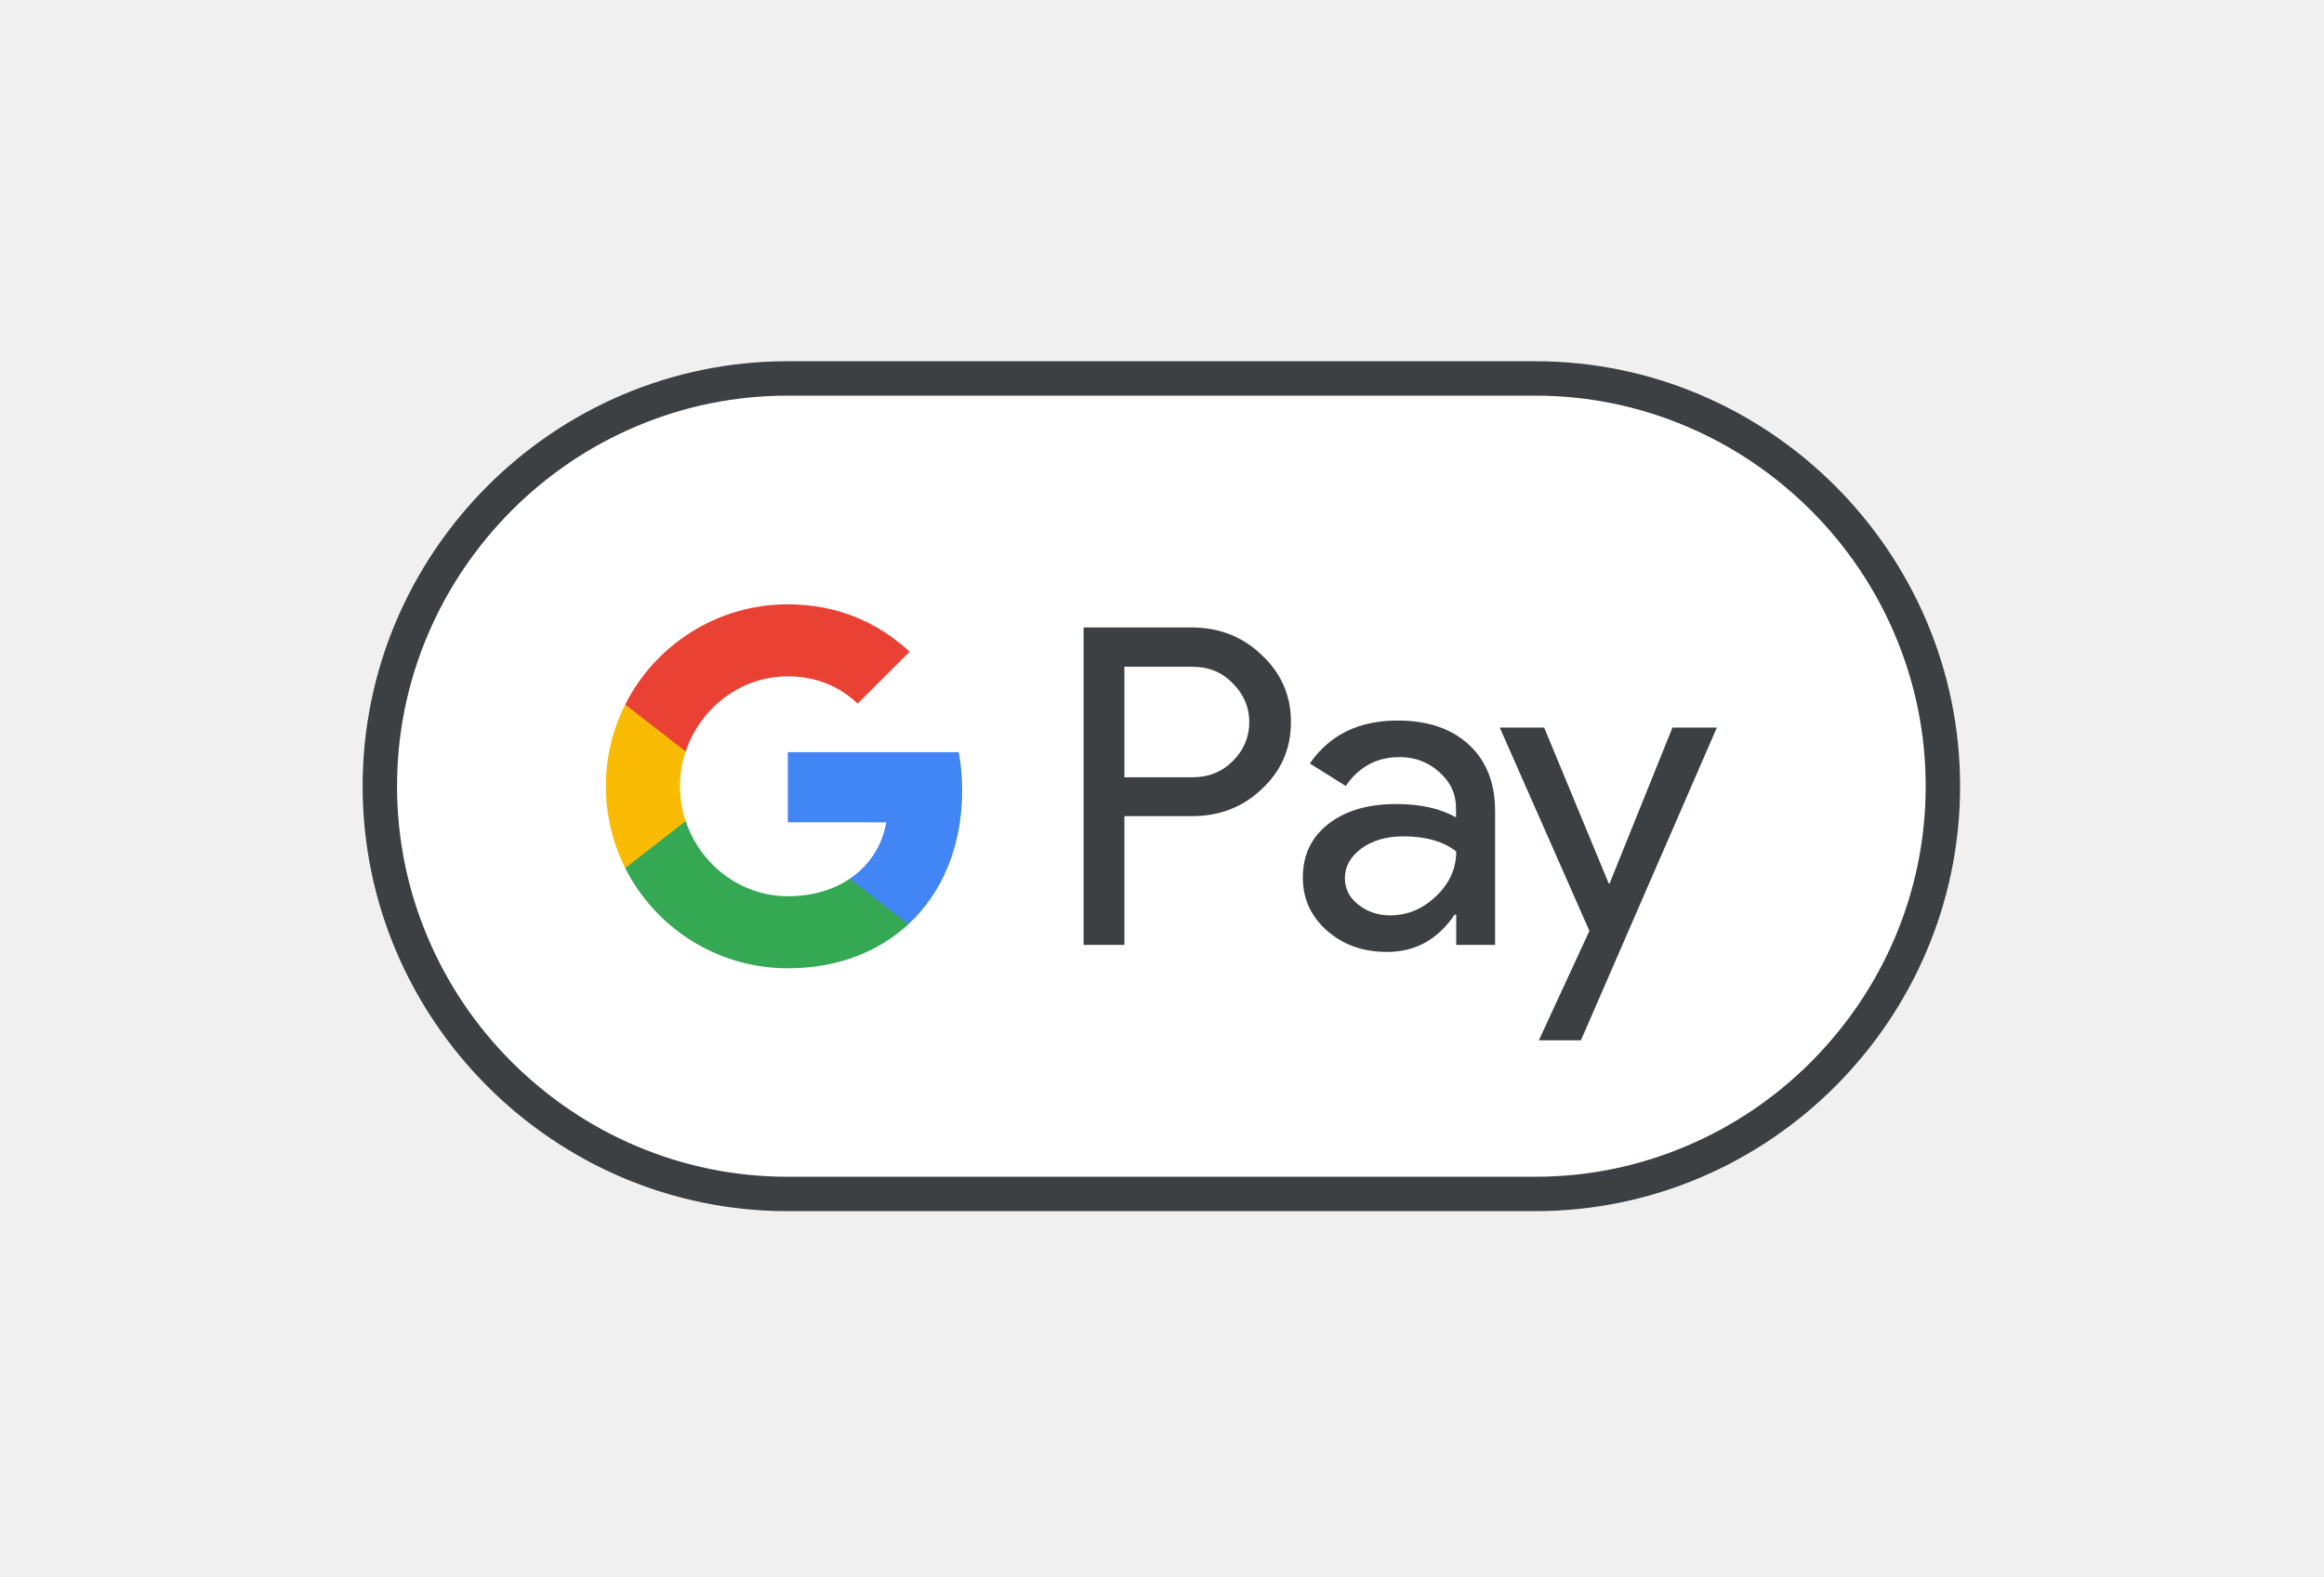
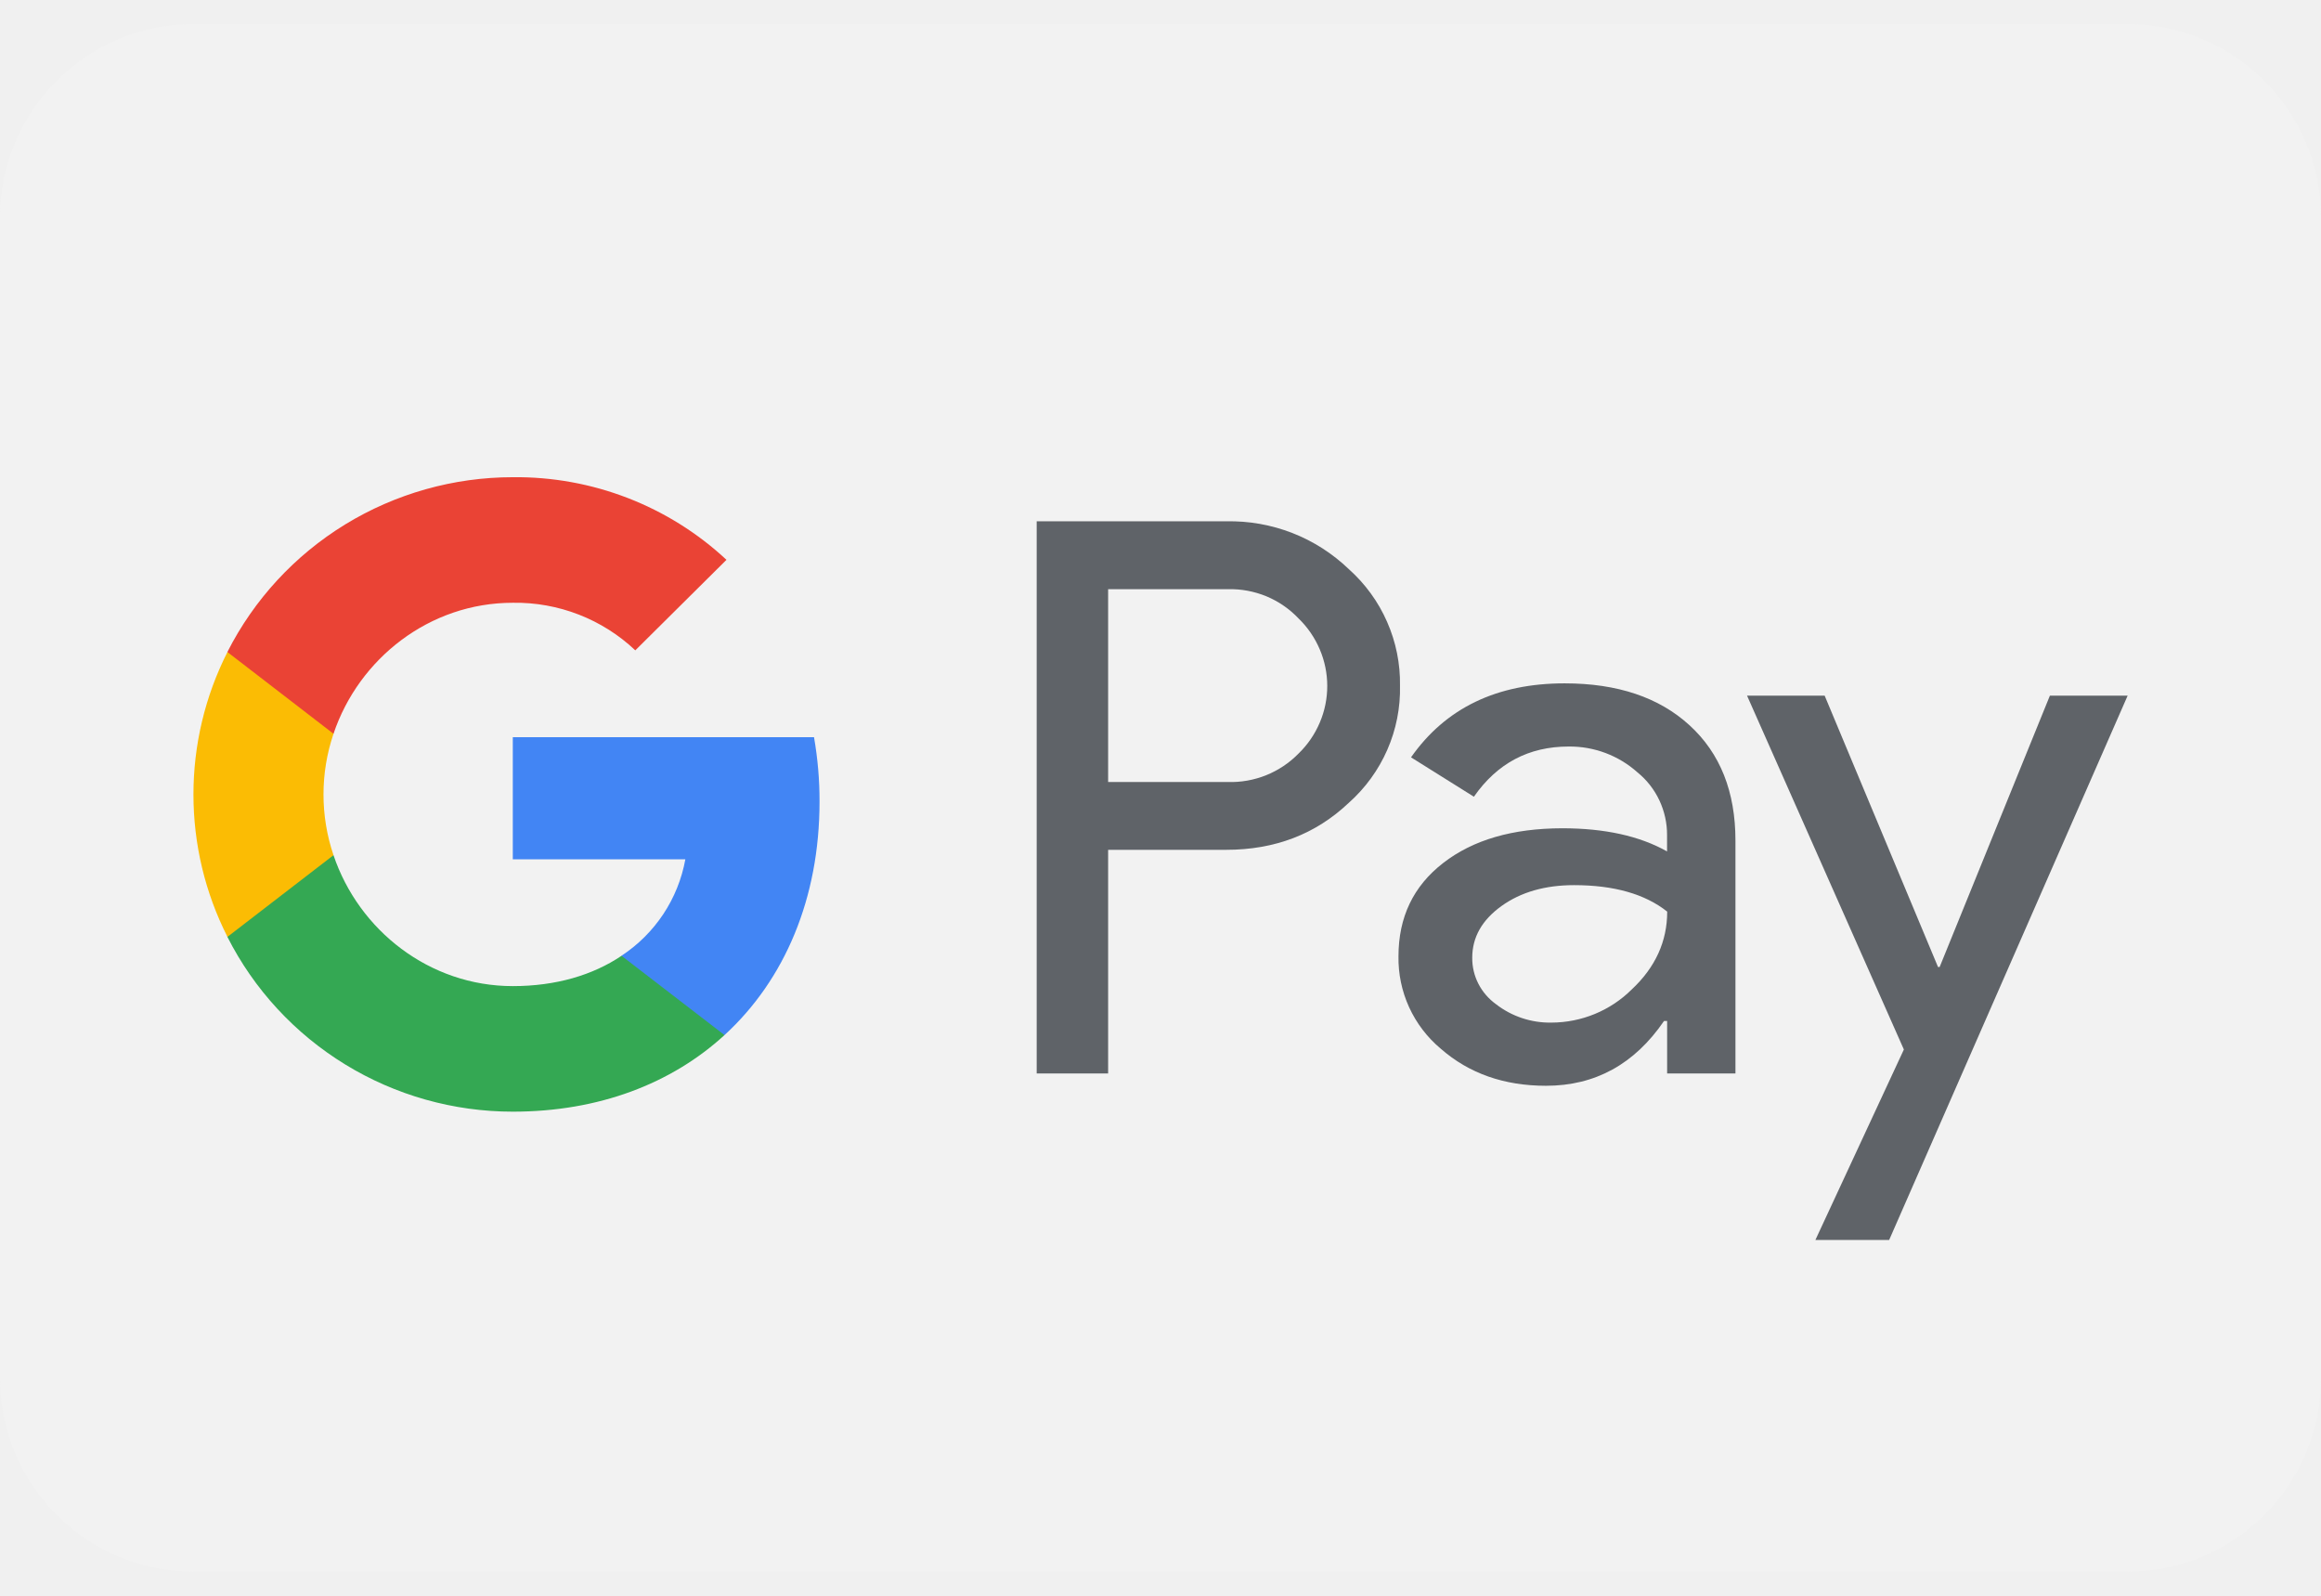
- <svg xmlns="http://www.w3.org/2000/svg" version="1.1" id="G_Pay_Acceptance_Mark" x="0px" y="0px" viewBox="0 0 1094 742" enable-background="new 0 0 1094 742" xml:space="preserve">
-   <path id="Base_1_" fill="#FFFFFF" d="M722.7,170h-352c-110,0-200,90-200,200l0,0c0,110,90,200,200,200h352c110,0,200-90,200-200l0,0  C922.7,260,832.7,170,722.7,170z" />
-   <path id="Outline" fill="#3C4043" d="M722.7,186.2c24.7,0,48.7,4.9,71.3,14.5c21.9,9.3,41.5,22.6,58.5,39.5  c16.9,16.9,30.2,36.6,39.5,58.5c9.6,22.6,14.5,46.6,14.5,71.3s-4.9,48.7-14.5,71.3c-9.3,21.9-22.6,41.5-39.5,58.5  c-16.9,16.9-36.6,30.2-58.5,39.5c-22.6,9.6-46.6,14.5-71.3,14.5h-352c-24.7,0-48.7-4.9-71.3-14.5c-21.9-9.3-41.5-22.6-58.5-39.5  c-16.9-16.9-30.2-36.6-39.5-58.5c-9.6-22.6-14.5-46.6-14.5-71.3s4.9-48.7,14.5-71.3c9.3-21.9,22.6-41.5,39.5-58.5  c16.9-16.9,36.6-30.2,58.5-39.5c22.6-9.6,46.6-14.5,71.3-14.5L722.7,186.2 M722.7,170h-352c-110,0-200,90-200,200l0,0  c0,110,90,200,200,200h352c110,0,200-90,200-200l0,0C922.7,260,832.7,170,722.7,170L722.7,170z" />
-   <g id="G_Pay_Lockup_1_">
-     <g id="Pay_Typeface_3_">
-       <path id="Letter_p_3_" fill="#3C4043" d="M529.3,384.2v60.5h-19.2V295.3H561c12.9,0,23.9,4.3,32.9,12.9    c9.2,8.6,13.8,19.1,13.8,31.5c0,12.7-4.6,23.2-13.8,31.7c-8.9,8.5-19.9,12.7-32.9,12.7h-31.7V384.2z M529.3,313.7v52.1h32.1    c7.6,0,14-2.6,19-7.7c5.1-5.1,7.7-11.3,7.7-18.3c0-6.9-2.6-13-7.7-18.1c-5-5.3-11.3-7.9-19-7.9h-32.1V313.7z" />
-       <path id="Letter_a_3_" fill="#3C4043" d="M657.9,339.1c14.2,0,25.4,3.8,33.6,11.4c8.2,7.6,12.3,18,12.3,31.2v63h-18.3v-14.2h-0.8    c-7.9,11.7-18.5,17.5-31.7,17.5c-11.3,0-20.7-3.3-28.3-10s-11.4-15-11.4-25c0-10.6,4-19,12-25.2c8-6.3,18.7-9.4,32-9.4    c11.4,0,20.8,2.1,28.1,6.3v-4.4c0-6.7-2.6-12.3-7.9-17c-5.3-4.7-11.5-7-18.6-7c-10.7,0-19.2,4.5-25.4,13.6l-16.9-10.6    C625.9,345.8,639.7,339.1,657.9,339.1z M633.1,413.3c0,5,2.1,9.2,6.4,12.5c4.2,3.3,9.2,5,14.9,5c8.1,0,15.3-3,21.6-9    s9.5-13,9.5-21.1c-6-4.7-14.3-7.1-25-7.1c-7.8,0-14.3,1.9-19.5,5.6C635.7,403.1,633.1,407.8,633.1,413.3z" />
-       <path id="Letter_y_3_" fill="#3C4043" d="M808.2,342.4l-64,147.2h-19.8l23.8-51.5L706,342.4h20.9l30.4,73.4h0.4l29.6-73.4H808.2z" />
-     </g>
-     <g id="G_Mark_1_">
-       <path id="Blue_500" fill="#4285F4" d="M452.93,372c0-6.26-0.56-12.25-1.6-18.01h-80.48v33L417.2,387    c-1.88,10.98-7.93,20.34-17.2,26.58v21.41h27.59C443.7,420.08,452.93,398.04,452.93,372z" />
-       <path id="Green_500_1_" fill="#34A853" d="M400.01,413.58c-7.68,5.18-17.57,8.21-29.14,8.21c-22.35,0-41.31-15.06-48.1-35.36    h-28.46v22.08c14.1,27.98,43.08,47.18,76.56,47.18c23.14,0,42.58-7.61,56.73-20.71L400.01,413.58z" />
-       <path id="Yellow_500_1_" fill="#FABB05" d="M320.09,370.05c0-5.7,0.95-11.21,2.68-16.39v-22.08h-28.46    c-5.83,11.57-9.11,24.63-9.11,38.47s3.29,26.9,9.11,38.47l28.46-22.08C321.04,381.26,320.09,375.75,320.09,370.05z" />
-       <path id="Red_500" fill="#E94235" d="M370.87,318.3c12.63,0,23.94,4.35,32.87,12.85l24.45-24.43    c-14.85-13.83-34.21-22.32-57.32-22.32c-33.47,0-62.46,19.2-76.56,47.18l28.46,22.08C329.56,333.36,348.52,318.3,370.87,318.3z" />
-     </g>
-   </g>
+ <svg xmlns="http://www.w3.org/2000/svg" width="32" height="22" viewBox="0 0 32 22" fill="none">
+   <path d="M0 3C0 1.527 1.194 0.333 2.667 0.333H29.333C30.806 0.333 32 1.527 32 3V19C32 20.473 30.806 21.667 29.333 21.667H2.667C1.194 21.667 0 20.473 0 19V3Z" fill="#F2F2F2" />
+   <path d="M15.278 11.717V14.799H14.293V7.187H16.905C17.217 7.18 17.526 7.235 17.817 7.348C18.107 7.461 18.372 7.631 18.596 7.846C18.822 8.048 19.003 8.296 19.124 8.573C19.246 8.85 19.307 9.15 19.302 9.452C19.309 9.756 19.249 10.058 19.127 10.337C19.005 10.616 18.824 10.865 18.596 11.068C18.139 11.501 17.576 11.716 16.905 11.716H15.278V11.717ZM15.278 8.124V10.781H16.929C17.11 10.787 17.291 10.754 17.458 10.687C17.626 10.619 17.778 10.517 17.904 10.388C18.029 10.267 18.128 10.122 18.196 9.962C18.264 9.803 18.299 9.631 18.299 9.458C18.299 9.284 18.264 9.112 18.196 8.953C18.128 8.793 18.029 8.648 17.904 8.527C17.779 8.395 17.628 8.291 17.46 8.221C17.292 8.152 17.111 8.118 16.929 8.123H15.278V8.124Z" fill="#5F6368" />
+   <path d="M21.572 9.421C22.3 9.421 22.874 9.614 23.295 10C23.717 10.386 23.927 10.916 23.927 11.589V14.799H22.985V14.076H22.942C22.534 14.672 21.992 14.969 21.315 14.969C20.737 14.969 20.254 14.799 19.865 14.459C19.678 14.303 19.529 14.107 19.428 13.887C19.327 13.666 19.277 13.426 19.281 13.184C19.281 12.645 19.486 12.216 19.897 11.898C20.307 11.579 20.854 11.42 21.539 11.419C22.124 11.419 22.606 11.525 22.984 11.738V11.514C22.985 11.349 22.949 11.186 22.879 11.036C22.809 10.886 22.706 10.754 22.577 10.649C22.317 10.416 21.978 10.288 21.627 10.292C21.077 10.292 20.642 10.523 20.321 10.984L19.454 10.441C19.931 9.761 20.637 9.421 21.572 9.421ZM20.298 13.205C20.297 13.329 20.326 13.452 20.383 13.563C20.44 13.674 20.523 13.77 20.624 13.843C20.842 14.013 21.113 14.103 21.39 14.098C21.805 14.097 22.203 13.933 22.497 13.641C22.823 13.336 22.986 12.978 22.986 12.568C22.68 12.325 22.251 12.203 21.702 12.203C21.302 12.203 20.968 12.299 20.701 12.491C20.432 12.685 20.298 12.921 20.298 13.205Z" fill="#5F6368" />
+   <path d="M29.334 9.591L26.046 17.095H25.029L26.249 14.469L24.087 9.591H25.157L26.72 13.332H26.742L28.262 9.591H29.334Z" fill="#5F6368" />
+   <path d="M11.299 11.052C11.3 10.754 11.274 10.457 11.223 10.163H7.07V11.847H9.449C9.4 12.116 9.297 12.373 9.146 12.601C8.995 12.829 8.799 13.025 8.569 13.176V14.27H9.989C10.82 13.508 11.299 12.383 11.299 11.052Z" fill="#4285F4" />
+   <path d="M7.07 15.326C8.258 15.326 9.259 14.938 9.989 14.27L8.569 13.177C8.174 13.443 7.665 13.595 7.07 13.595C5.921 13.595 4.947 12.826 4.598 11.79H3.135V12.916C3.502 13.641 4.064 14.249 4.759 14.675C5.454 15.101 6.254 15.326 7.07 15.326Z" fill="#34A853" />
+   <path d="M4.598 11.79C4.414 11.247 4.414 10.659 4.598 10.116V8.989H3.136C2.827 9.598 2.667 10.271 2.667 10.953C2.667 11.635 2.827 12.307 3.136 12.916L4.598 11.79Z" fill="#FBBC04" />
+   <path d="M7.07 8.31C7.698 8.3 8.305 8.536 8.759 8.966L10.016 7.718C9.219 6.975 8.163 6.567 7.07 6.579C6.254 6.579 5.454 6.805 4.759 7.23C4.064 7.656 3.502 8.265 3.135 8.989L4.598 10.116C4.947 9.079 5.921 8.31 7.07 8.31Z" fill="#EA4335" />
</svg>
